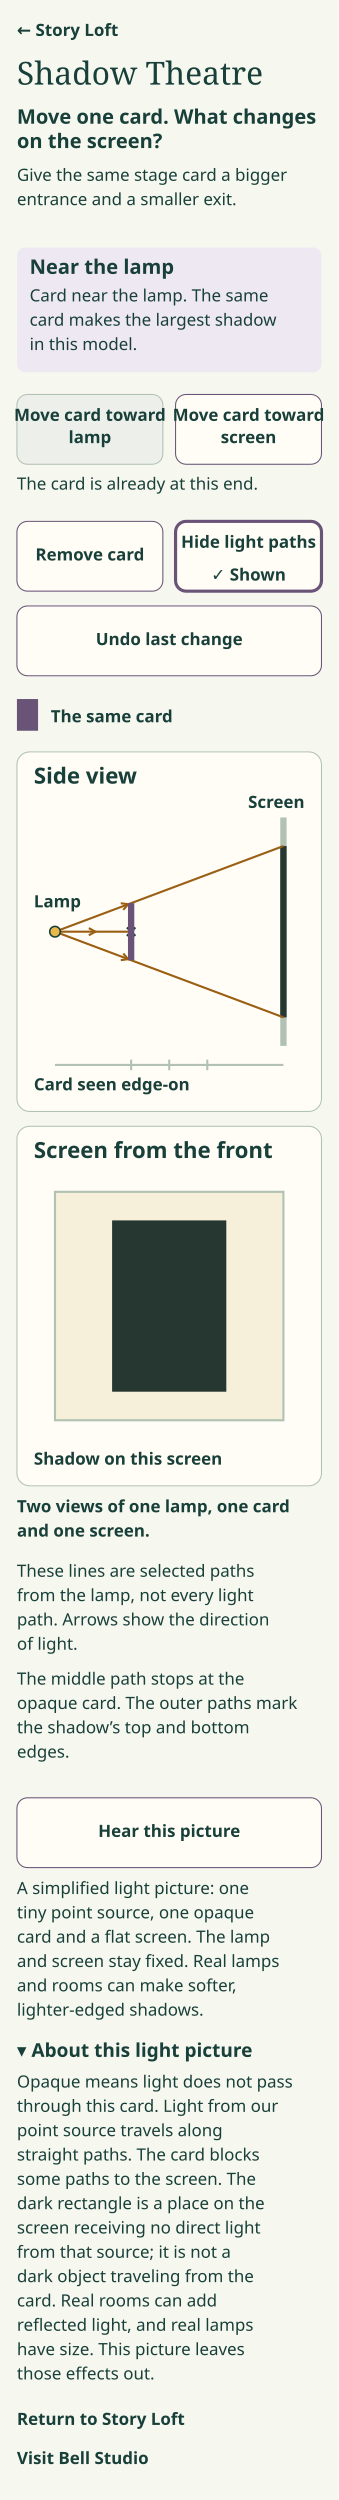
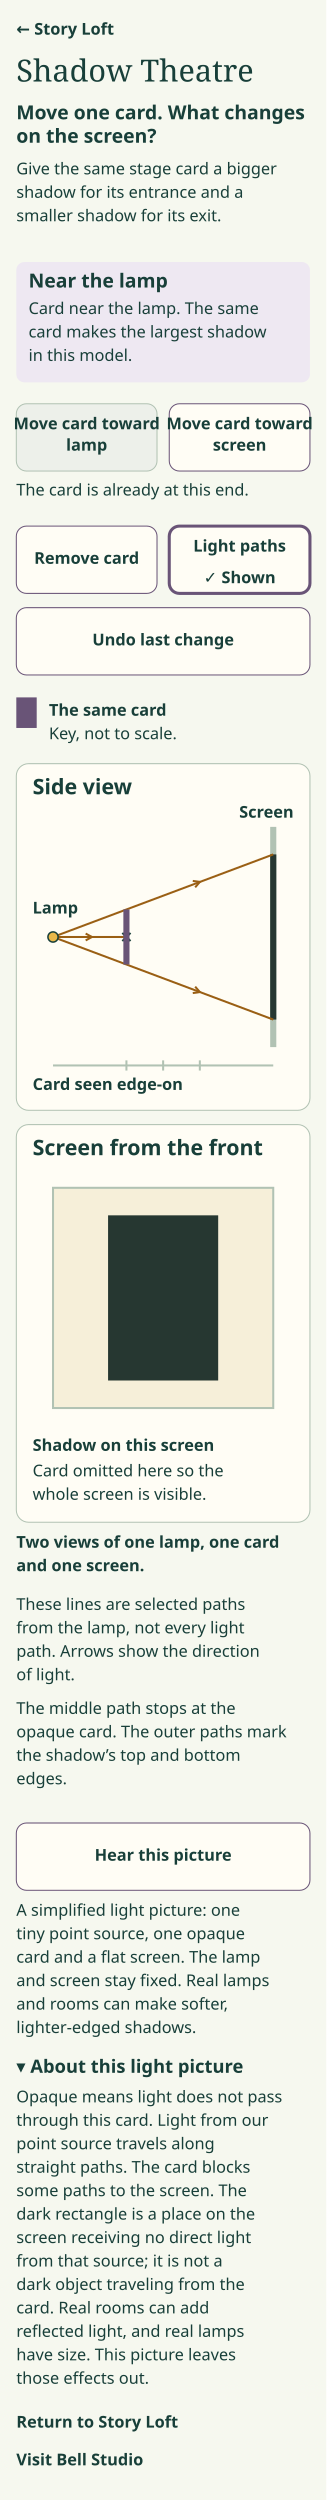
- <svg xmlns="http://www.w3.org/2000/svg" width="320" height="2364" viewBox="0 0 320 2364" role="img" aria-labelledby="title desc">
-   <rect width="320" height="2364" fill="#f6f8ef" />
+ <svg xmlns="http://www.w3.org/2000/svg" width="320" height="2452" viewBox="0 0 320 2452" role="img" aria-labelledby="title desc">
+   <rect width="320" height="2452" fill="#f6f8ef" />
  <g font-family="Trebuchet MS, Verdana, sans-serif" fill="#183f39">
    <text x="16" y="34" font-size="16" font-weight="700" text-anchor="start" fill="#183f39">← Story Loft</text>
    <text x="16" y="80" font-size="30" font-weight="400" text-anchor="start" fill="#183f39" font-family="Georgia, serif">Shadow Theatre</text>
    <text x="16" y="117" font-size="19" font-weight="700" text-anchor="start" fill="#183f39">Move one card. What changes</text>
    <text x="16" y="140" font-size="19" font-weight="700" text-anchor="start" fill="#183f39">on the screen?</text>
    <text x="16" y="171" font-size="16" font-weight="400" text-anchor="start" fill="#183f39">Give the same stage card a bigger</text>
-     <text x="16" y="194" font-size="16" font-weight="400" text-anchor="start" fill="#183f39">entrance and a smaller exit.</text>
-     <rect x="16" y="234" width="288" height="118" rx="8" fill="#eee8f2" />
-     <text x="28" y="259" font-size="19" font-weight="700" text-anchor="start" fill="#183f39">Near the lamp</text>
-     <text x="28" y="285" font-size="16" font-weight="400" text-anchor="start" fill="#183f39">Card near the lamp. The same</text>
-     <text x="28" y="308" font-size="16" font-weight="400" text-anchor="start" fill="#183f39">card makes the largest shadow</text>
-     <text x="28" y="331" font-size="16" font-weight="400" text-anchor="start" fill="#183f39">in this model.</text>
-     <rect x="16" y="373" width="138.0" height="66" rx="10" fill="#edf0ea" stroke="#b1c2b3" stroke-width="1" />
-     <text x="85.0" y="398" font-size="16" font-weight="700" text-anchor="middle" fill="#183f39">Move card toward</text>
-     <text x="85.0" y="419" font-size="16" font-weight="700" text-anchor="middle" fill="#183f39">lamp</text>
-     <rect x="166.0" y="373" width="138.0" height="66" rx="10" fill="#fffdf5" stroke="#695477" stroke-width="1" />
-     <text x="235.0" y="398" font-size="16" font-weight="700" text-anchor="middle" fill="#183f39">Move card toward</text>
-     <text x="235.0" y="419" font-size="16" font-weight="700" text-anchor="middle" fill="#183f39">screen</text>
-     <text x="16" y="463" font-size="16" font-weight="400" text-anchor="start" fill="#183f39">The card is already at this end.</text>
-     <rect x="16" y="493" width="138.0" height="66" rx="10" fill="#fffdf5" stroke="#695477" stroke-width="1" />
-     <text x="85.0" y="530" font-size="16" font-weight="700" text-anchor="middle" fill="#183f39">Remove card</text>
-     <rect x="166.0" y="493" width="138.0" height="66" rx="10" fill="#fffdf5" stroke="#695477" stroke-width="3" />
-     <text x="235.0" y="518" font-size="16" font-weight="700" text-anchor="middle" fill="#183f39">Hide light paths</text>
-     <text x="235.0" y="549" font-size="16" font-weight="700" text-anchor="middle" fill="#183f39">✓ Shown</text>
-     <rect x="16" y="573" width="288" height="66" rx="10" fill="#fffdf5" stroke="#695477" stroke-width="1" />
-     <text x="160.0" y="610" font-size="16" font-weight="700" text-anchor="middle" fill="#183f39">Undo last change</text>
-     <rect x="16" y="661" width="20" height="30" rx="0" fill="#695477" />
-     <text x="48" y="683" font-size="16" font-weight="700" text-anchor="start" fill="#183f39">The same card</text>
-     <rect x="16" y="711" width="288" height="340" rx="12" fill="#fffdf5" stroke="#b1c2b3" stroke-width="1" />
-     <text x="32" y="741" font-size="21" font-weight="700" text-anchor="start" fill="#183f39">Side view</text>
-     <path d="M268.0 773L268.0 989.0" stroke="#b1c2b3" stroke-width="6" fill="none" />
-     <path d="M268.0 800.0L268.0 962.0" stroke="#263731" stroke-width="6" fill="none" />
-     <path d="M52.0 1007.0L268.0 1007.0" stroke="#b1c2b3" stroke-width="2" fill="none" />
-     <path d="M124.0 1002.0L124.0 1012.0" stroke="#b1c2b3" stroke-width="2" fill="none" />
-     <path d="M160.0 1002.0L160.0 1012.0" stroke="#b1c2b3" stroke-width="2" fill="none" />
-     <path d="M196.0 1002.0L196.0 1012.0" stroke="#b1c2b3" stroke-width="2" fill="none" />
-     <path d="M52.0 881.0L268.0 800.0" stroke="#9a5f14" stroke-width="2" fill="none" />
-     <path d="M116.546 860.379L121.12 855.08L114.19 854.095" stroke="#9a5f14" stroke-width="2" fill="none" />
-     <path d="M52.0 881.0L268.0 962.0" stroke="#9a5f14" stroke-width="2" fill="none" />
-     <path d="M114.19 907.905L121.12 906.92L116.546 901.621" stroke="#9a5f14" stroke-width="2" fill="none" />
-     <path d="M52.0 881.0L124.0 881.0" stroke="#9a5f14" stroke-width="2" fill="none" />
-     <path d="M84.017 884.356L90.16 881.0L84.017 877.644" stroke="#9a5f14" stroke-width="2" fill="none" />
-     <path d="M120.0 877.0L128.0 885.0" stroke="#183f39" stroke-width="2" fill="none" />
-     <path d="M120.0 885.0L128.0 877.0" stroke="#183f39" stroke-width="2" fill="none" />
-     <path d="M124.0 854.0L124.0 908.0" stroke="#695477" stroke-width="6" fill="none" />
-     <circle cx="52.0" cy="881.0" r="5" fill="#e9b84a" stroke="#183f39" stroke-width="1.5" />
-     <text x="32" y="858.0" font-size="16" font-weight="700" text-anchor="start" fill="#183f39">Lamp</text>
-     <text x="288" y="764" font-size="16" font-weight="700" text-anchor="end" fill="#183f39">Screen</text>
-     <text x="32" y="1031" font-size="16" font-weight="700" text-anchor="start" fill="#183f39">Card seen edge-on</text>
-     <rect x="16" y="1065" width="288" height="340" rx="12" fill="#fffdf5" stroke="#b1c2b3" stroke-width="1" />
-     <text x="32" y="1095" font-size="21" font-weight="700" text-anchor="start" fill="#183f39">Screen from the front</text>
-     <rect x="52.0" y="1127" width="216.0" height="216.0" rx="0" fill="#f6efd9" stroke="#b1c2b3" stroke-width="2" />
-     <rect x="106.0" y="1154.0" width="108.0" height="162.0" rx="0" fill="#263731" />
-     <text x="32" y="1385" font-size="16" font-weight="700" text-anchor="start" fill="#183f39">Shadow on this screen</text>
-     <text x="16" y="1430" font-size="16" font-weight="700" text-anchor="start" fill="#183f39">Two views of one lamp, one card</text>
-     <text x="16" y="1453" font-size="16" font-weight="700" text-anchor="start" fill="#183f39">and one screen.</text>
-     <text x="16" y="1491" font-size="16" font-weight="400" text-anchor="start" fill="#183f39">These lines are selected paths</text>
-     <text x="16" y="1514" font-size="16" font-weight="400" text-anchor="start" fill="#183f39">from the lamp, not every light</text>
-     <text x="16" y="1537" font-size="16" font-weight="400" text-anchor="start" fill="#183f39">path. Arrows show the direction</text>
-     <text x="16" y="1560" font-size="16" font-weight="400" text-anchor="start" fill="#183f39">of light.</text>
-     <text x="16" y="1593" font-size="16" font-weight="400" text-anchor="start" fill="#183f39">The middle path stops at the</text>
-     <text x="16" y="1616" font-size="16" font-weight="400" text-anchor="start" fill="#183f39">opaque card. The outer paths mark</text>
-     <text x="16" y="1639" font-size="16" font-weight="400" text-anchor="start" fill="#183f39">the shadow’s top and bottom</text>
-     <text x="16" y="1662" font-size="16" font-weight="400" text-anchor="start" fill="#183f39">edges.</text>
-     <rect x="16" y="1700" width="288" height="66" rx="10" fill="#fffdf5" stroke="#695477" stroke-width="1" />
-     <text x="160.0" y="1737" font-size="16" font-weight="700" text-anchor="middle" fill="#183f39">Hear this picture</text>
-     <text x="16" y="1791" font-size="16" font-weight="400" text-anchor="start" fill="#183f39">A simplified light picture: one</text>
-     <text x="16" y="1814" font-size="16" font-weight="400" text-anchor="start" fill="#183f39">tiny point source, one opaque</text>
-     <text x="16" y="1837" font-size="16" font-weight="400" text-anchor="start" fill="#183f39">card and a flat screen. The lamp</text>
-     <text x="16" y="1860" font-size="16" font-weight="400" text-anchor="start" fill="#183f39">and screen stay fixed. Real lamps</text>
-     <text x="16" y="1883" font-size="16" font-weight="400" text-anchor="start" fill="#183f39">and rooms can make softer,</text>
-     <text x="16" y="1906" font-size="16" font-weight="400" text-anchor="start" fill="#183f39">lighter-edged shadows.</text>
-     <text x="16" y="1945" font-size="18" font-weight="700" text-anchor="start" fill="#183f39">▾ About this light picture</text>
-     <text x="16" y="1974" font-size="16" font-weight="400" text-anchor="start" fill="#183f39">Opaque means light does not pass</text>
-     <text x="16" y="1997" font-size="16" font-weight="400" text-anchor="start" fill="#183f39">through this card. Light from our</text>
-     <text x="16" y="2020" font-size="16" font-weight="400" text-anchor="start" fill="#183f39">point source travels along</text>
-     <text x="16" y="2043" font-size="16" font-weight="400" text-anchor="start" fill="#183f39">straight paths. The card blocks</text>
-     <text x="16" y="2066" font-size="16" font-weight="400" text-anchor="start" fill="#183f39">some paths to the screen. The</text>
-     <text x="16" y="2089" font-size="16" font-weight="400" text-anchor="start" fill="#183f39">dark rectangle is a place on the</text>
-     <text x="16" y="2112" font-size="16" font-weight="400" text-anchor="start" fill="#183f39">screen receiving no direct light</text>
-     <text x="16" y="2135" font-size="16" font-weight="400" text-anchor="start" fill="#183f39">from that source; it is not a</text>
-     <text x="16" y="2158" font-size="16" font-weight="400" text-anchor="start" fill="#183f39">dark object traveling from the</text>
-     <text x="16" y="2181" font-size="16" font-weight="400" text-anchor="start" fill="#183f39">card. Real rooms can add</text>
-     <text x="16" y="2204" font-size="16" font-weight="400" text-anchor="start" fill="#183f39">reflected light, and real lamps</text>
-     <text x="16" y="2227" font-size="16" font-weight="400" text-anchor="start" fill="#183f39">have size. This picture leaves</text>
-     <text x="16" y="2250" font-size="16" font-weight="400" text-anchor="start" fill="#183f39">those effects out.</text>
-     <text x="16" y="2293" font-size="16" font-weight="700" text-anchor="start" fill="#183f39">Return to Story Loft</text>
-     <text x="16" y="2330" font-size="16" font-weight="700" text-anchor="start" fill="#183f39">Visit Bell Studio</text>
+     <text x="16" y="194" font-size="16" font-weight="400" text-anchor="start" fill="#183f39">shadow for its entrance and a</text>
+     <text x="16" y="217" font-size="16" font-weight="400" text-anchor="start" fill="#183f39">smaller shadow for its exit.</text>
+     <rect x="16" y="257" width="288" height="118" rx="8" fill="#eee8f2" />
+     <text x="28" y="282" font-size="19" font-weight="700" text-anchor="start" fill="#183f39">Near the lamp</text>
+     <text x="28" y="308" font-size="16" font-weight="400" text-anchor="start" fill="#183f39">Card near the lamp. The same</text>
+     <text x="28" y="331" font-size="16" font-weight="400" text-anchor="start" fill="#183f39">card makes the largest shadow</text>
+     <text x="28" y="354" font-size="16" font-weight="400" text-anchor="start" fill="#183f39">in this model.</text>
+     <rect x="16" y="396" width="138.0" height="66" rx="10" fill="#edf0ea" stroke="#b1c2b3" stroke-width="1" />
+     <text x="85.0" y="421" font-size="16" font-weight="700" text-anchor="middle" fill="#183f39">Move card toward</text>
+     <text x="85.0" y="442" font-size="16" font-weight="700" text-anchor="middle" fill="#183f39">lamp</text>
+     <rect x="166.0" y="396" width="138.0" height="66" rx="10" fill="#fffdf5" stroke="#695477" stroke-width="1" />
+     <text x="235.0" y="421" font-size="16" font-weight="700" text-anchor="middle" fill="#183f39">Move card toward</text>
+     <text x="235.0" y="442" font-size="16" font-weight="700" text-anchor="middle" fill="#183f39">screen</text>
+     <text x="16" y="486" font-size="16" font-weight="400" text-anchor="start" fill="#183f39">The card is already at this end.</text>
+     <rect x="16" y="516" width="138.0" height="66" rx="10" fill="#fffdf5" stroke="#695477" stroke-width="1" />
+     <text x="85.0" y="553" font-size="16" font-weight="700" text-anchor="middle" fill="#183f39">Remove card</text>
+     <rect x="166.0" y="516" width="138.0" height="66" rx="10" fill="#fffdf5" stroke="#695477" stroke-width="3" />
+     <text x="235.0" y="541" font-size="16" font-weight="700" text-anchor="middle" fill="#183f39">Light paths</text>
+     <text x="235.0" y="572" font-size="16" font-weight="700" text-anchor="middle" fill="#183f39">✓ Shown</text>
+     <rect x="16" y="596" width="288" height="66" rx="10" fill="#fffdf5" stroke="#695477" stroke-width="1" />
+     <text x="160.0" y="633" font-size="16" font-weight="700" text-anchor="middle" fill="#183f39">Undo last change</text>
+     <rect x="16" y="684" width="20" height="30" rx="0" fill="#695477" />
+     <text x="48" y="702" font-size="16" font-weight="700" text-anchor="start" fill="#183f39">The same card</text>
+     <text x="48" y="725" font-size="16" font-weight="400" text-anchor="start" fill="#183f39">Key, not to scale.</text>
+     <rect x="16" y="749" width="288" height="340" rx="12" fill="#fffdf5" stroke="#b1c2b3" stroke-width="1" />
+     <text x="32" y="779" font-size="21" font-weight="700" text-anchor="start" fill="#183f39">Side view</text>
+     <path d="M268.0 811L268.0 1027.0" stroke="#b1c2b3" stroke-width="6" fill="none" />
+     <path d="M268.0 838.0L268.0 1000.0" stroke="#263731" stroke-width="6" fill="none" />
+     <path d="M52.0 1045.0L268.0 1045.0" stroke="#b1c2b3" stroke-width="2" fill="none" />
+     <path d="M124.0 1040.0L124.0 1050.0" stroke="#b1c2b3" stroke-width="2" fill="none" />
+     <path d="M160.0 1040.0L160.0 1050.0" stroke="#b1c2b3" stroke-width="2" fill="none" />
+     <path d="M196.0 1040.0L196.0 1050.0" stroke="#b1c2b3" stroke-width="2" fill="none" />
+     <path d="M52.0 919.0L268.0 838.0" stroke="#9a5f14" stroke-width="2" fill="none" />
+     <path d="M191.426 870.299L196.0 865.0L189.07 864.015" stroke="#9a5f14" stroke-width="2" fill="none" />
+     <path d="M52.0 919.0L268.0 1000.0" stroke="#9a5f14" stroke-width="2" fill="none" />
+     <path d="M189.07 973.985L196.0 973.0L191.426 967.701" stroke="#9a5f14" stroke-width="2" fill="none" />
+     <path d="M52.0 919.0L124.0 919.0" stroke="#9a5f14" stroke-width="2" fill="none" />
+     <path d="M84.017 922.356L90.16 919.0L84.017 915.644" stroke="#9a5f14" stroke-width="2" fill="none" />
+     <path d="M120.0 915.0L128.0 923.0" stroke="#183f39" stroke-width="2" fill="none" />
+     <path d="M120.0 923.0L128.0 915.0" stroke="#183f39" stroke-width="2" fill="none" />
+     <path d="M124.0 892.0L124.0 946.0" stroke="#695477" stroke-width="6" fill="none" />
+     <circle cx="52.0" cy="919.0" r="5" fill="#e9b84a" stroke="#183f39" stroke-width="1.5" />
+     <text x="32" y="896.0" font-size="16" font-weight="700" text-anchor="start" fill="#183f39">Lamp</text>
+     <text x="288" y="802" font-size="16" font-weight="700" text-anchor="end" fill="#183f39">Screen</text>
+     <text x="32" y="1069" font-size="16" font-weight="700" text-anchor="start" fill="#183f39">Card seen edge-on</text>
+     <rect x="16" y="1103" width="288" height="390" rx="12" fill="#fffdf5" stroke="#b1c2b3" stroke-width="1" />
+     <text x="32" y="1133" font-size="21" font-weight="700" text-anchor="start" fill="#183f39">Screen from the front</text>
+     <rect x="52.0" y="1165" width="216.0" height="216.0" rx="0" fill="#f6efd9" stroke="#b1c2b3" stroke-width="2" />
+     <rect x="106.0" y="1192.0" width="108.0" height="162.0" rx="0" fill="#263731" />
+     <text x="32" y="1423" font-size="16" font-weight="700" text-anchor="start" fill="#183f39">Shadow on this screen</text>
+     <text x="32" y="1448" font-size="16" font-weight="400" text-anchor="start" fill="#183f39">Card omitted here so the</text>
+     <text x="32" y="1471" font-size="16" font-weight="400" text-anchor="start" fill="#183f39">whole screen is visible.</text>
+     <text x="16" y="1518" font-size="16" font-weight="700" text-anchor="start" fill="#183f39">Two views of one lamp, one card</text>
+     <text x="16" y="1541" font-size="16" font-weight="700" text-anchor="start" fill="#183f39">and one screen.</text>
+     <text x="16" y="1579" font-size="16" font-weight="400" text-anchor="start" fill="#183f39">These lines are selected paths</text>
+     <text x="16" y="1602" font-size="16" font-weight="400" text-anchor="start" fill="#183f39">from the lamp, not every light</text>
+     <text x="16" y="1625" font-size="16" font-weight="400" text-anchor="start" fill="#183f39">path. Arrows show the direction</text>
+     <text x="16" y="1648" font-size="16" font-weight="400" text-anchor="start" fill="#183f39">of light.</text>
+     <text x="16" y="1681" font-size="16" font-weight="400" text-anchor="start" fill="#183f39">The middle path stops at the</text>
+     <text x="16" y="1704" font-size="16" font-weight="400" text-anchor="start" fill="#183f39">opaque card. The outer paths mark</text>
+     <text x="16" y="1727" font-size="16" font-weight="400" text-anchor="start" fill="#183f39">the shadow’s top and bottom</text>
+     <text x="16" y="1750" font-size="16" font-weight="400" text-anchor="start" fill="#183f39">edges.</text>
+     <rect x="16" y="1788" width="288" height="66" rx="10" fill="#fffdf5" stroke="#695477" stroke-width="1" />
+     <text x="160.0" y="1825" font-size="16" font-weight="700" text-anchor="middle" fill="#183f39">Hear this picture</text>
+     <text x="16" y="1879" font-size="16" font-weight="400" text-anchor="start" fill="#183f39">A simplified light picture: one</text>
+     <text x="16" y="1902" font-size="16" font-weight="400" text-anchor="start" fill="#183f39">tiny point source, one opaque</text>
+     <text x="16" y="1925" font-size="16" font-weight="400" text-anchor="start" fill="#183f39">card and a flat screen. The lamp</text>
+     <text x="16" y="1948" font-size="16" font-weight="400" text-anchor="start" fill="#183f39">and screen stay fixed. Real lamps</text>
+     <text x="16" y="1971" font-size="16" font-weight="400" text-anchor="start" fill="#183f39">and rooms can make softer,</text>
+     <text x="16" y="1994" font-size="16" font-weight="400" text-anchor="start" fill="#183f39">lighter-edged shadows.</text>
+     <text x="16" y="2033" font-size="18" font-weight="700" text-anchor="start" fill="#183f39">▾ About this light picture</text>
+     <text x="16" y="2062" font-size="16" font-weight="400" text-anchor="start" fill="#183f39">Opaque means light does not pass</text>
+     <text x="16" y="2085" font-size="16" font-weight="400" text-anchor="start" fill="#183f39">through this card. Light from our</text>
+     <text x="16" y="2108" font-size="16" font-weight="400" text-anchor="start" fill="#183f39">point source travels along</text>
+     <text x="16" y="2131" font-size="16" font-weight="400" text-anchor="start" fill="#183f39">straight paths. The card blocks</text>
+     <text x="16" y="2154" font-size="16" font-weight="400" text-anchor="start" fill="#183f39">some paths to the screen. The</text>
+     <text x="16" y="2177" font-size="16" font-weight="400" text-anchor="start" fill="#183f39">dark rectangle is a place on the</text>
+     <text x="16" y="2200" font-size="16" font-weight="400" text-anchor="start" fill="#183f39">screen receiving no direct light</text>
+     <text x="16" y="2223" font-size="16" font-weight="400" text-anchor="start" fill="#183f39">from that source; it is not a</text>
+     <text x="16" y="2246" font-size="16" font-weight="400" text-anchor="start" fill="#183f39">dark object traveling from the</text>
+     <text x="16" y="2269" font-size="16" font-weight="400" text-anchor="start" fill="#183f39">card. Real rooms can add</text>
+     <text x="16" y="2292" font-size="16" font-weight="400" text-anchor="start" fill="#183f39">reflected light, and real lamps</text>
+     <text x="16" y="2315" font-size="16" font-weight="400" text-anchor="start" fill="#183f39">have size. This picture leaves</text>
+     <text x="16" y="2338" font-size="16" font-weight="400" text-anchor="start" fill="#183f39">those effects out.</text>
+     <text x="16" y="2381" font-size="16" font-weight="700" text-anchor="start" fill="#183f39">Return to Story Loft</text>
+     <text x="16" y="2418" font-size="16" font-weight="700" text-anchor="start" fill="#183f39">Visit Bell Studio</text>
  </g>
</svg>
